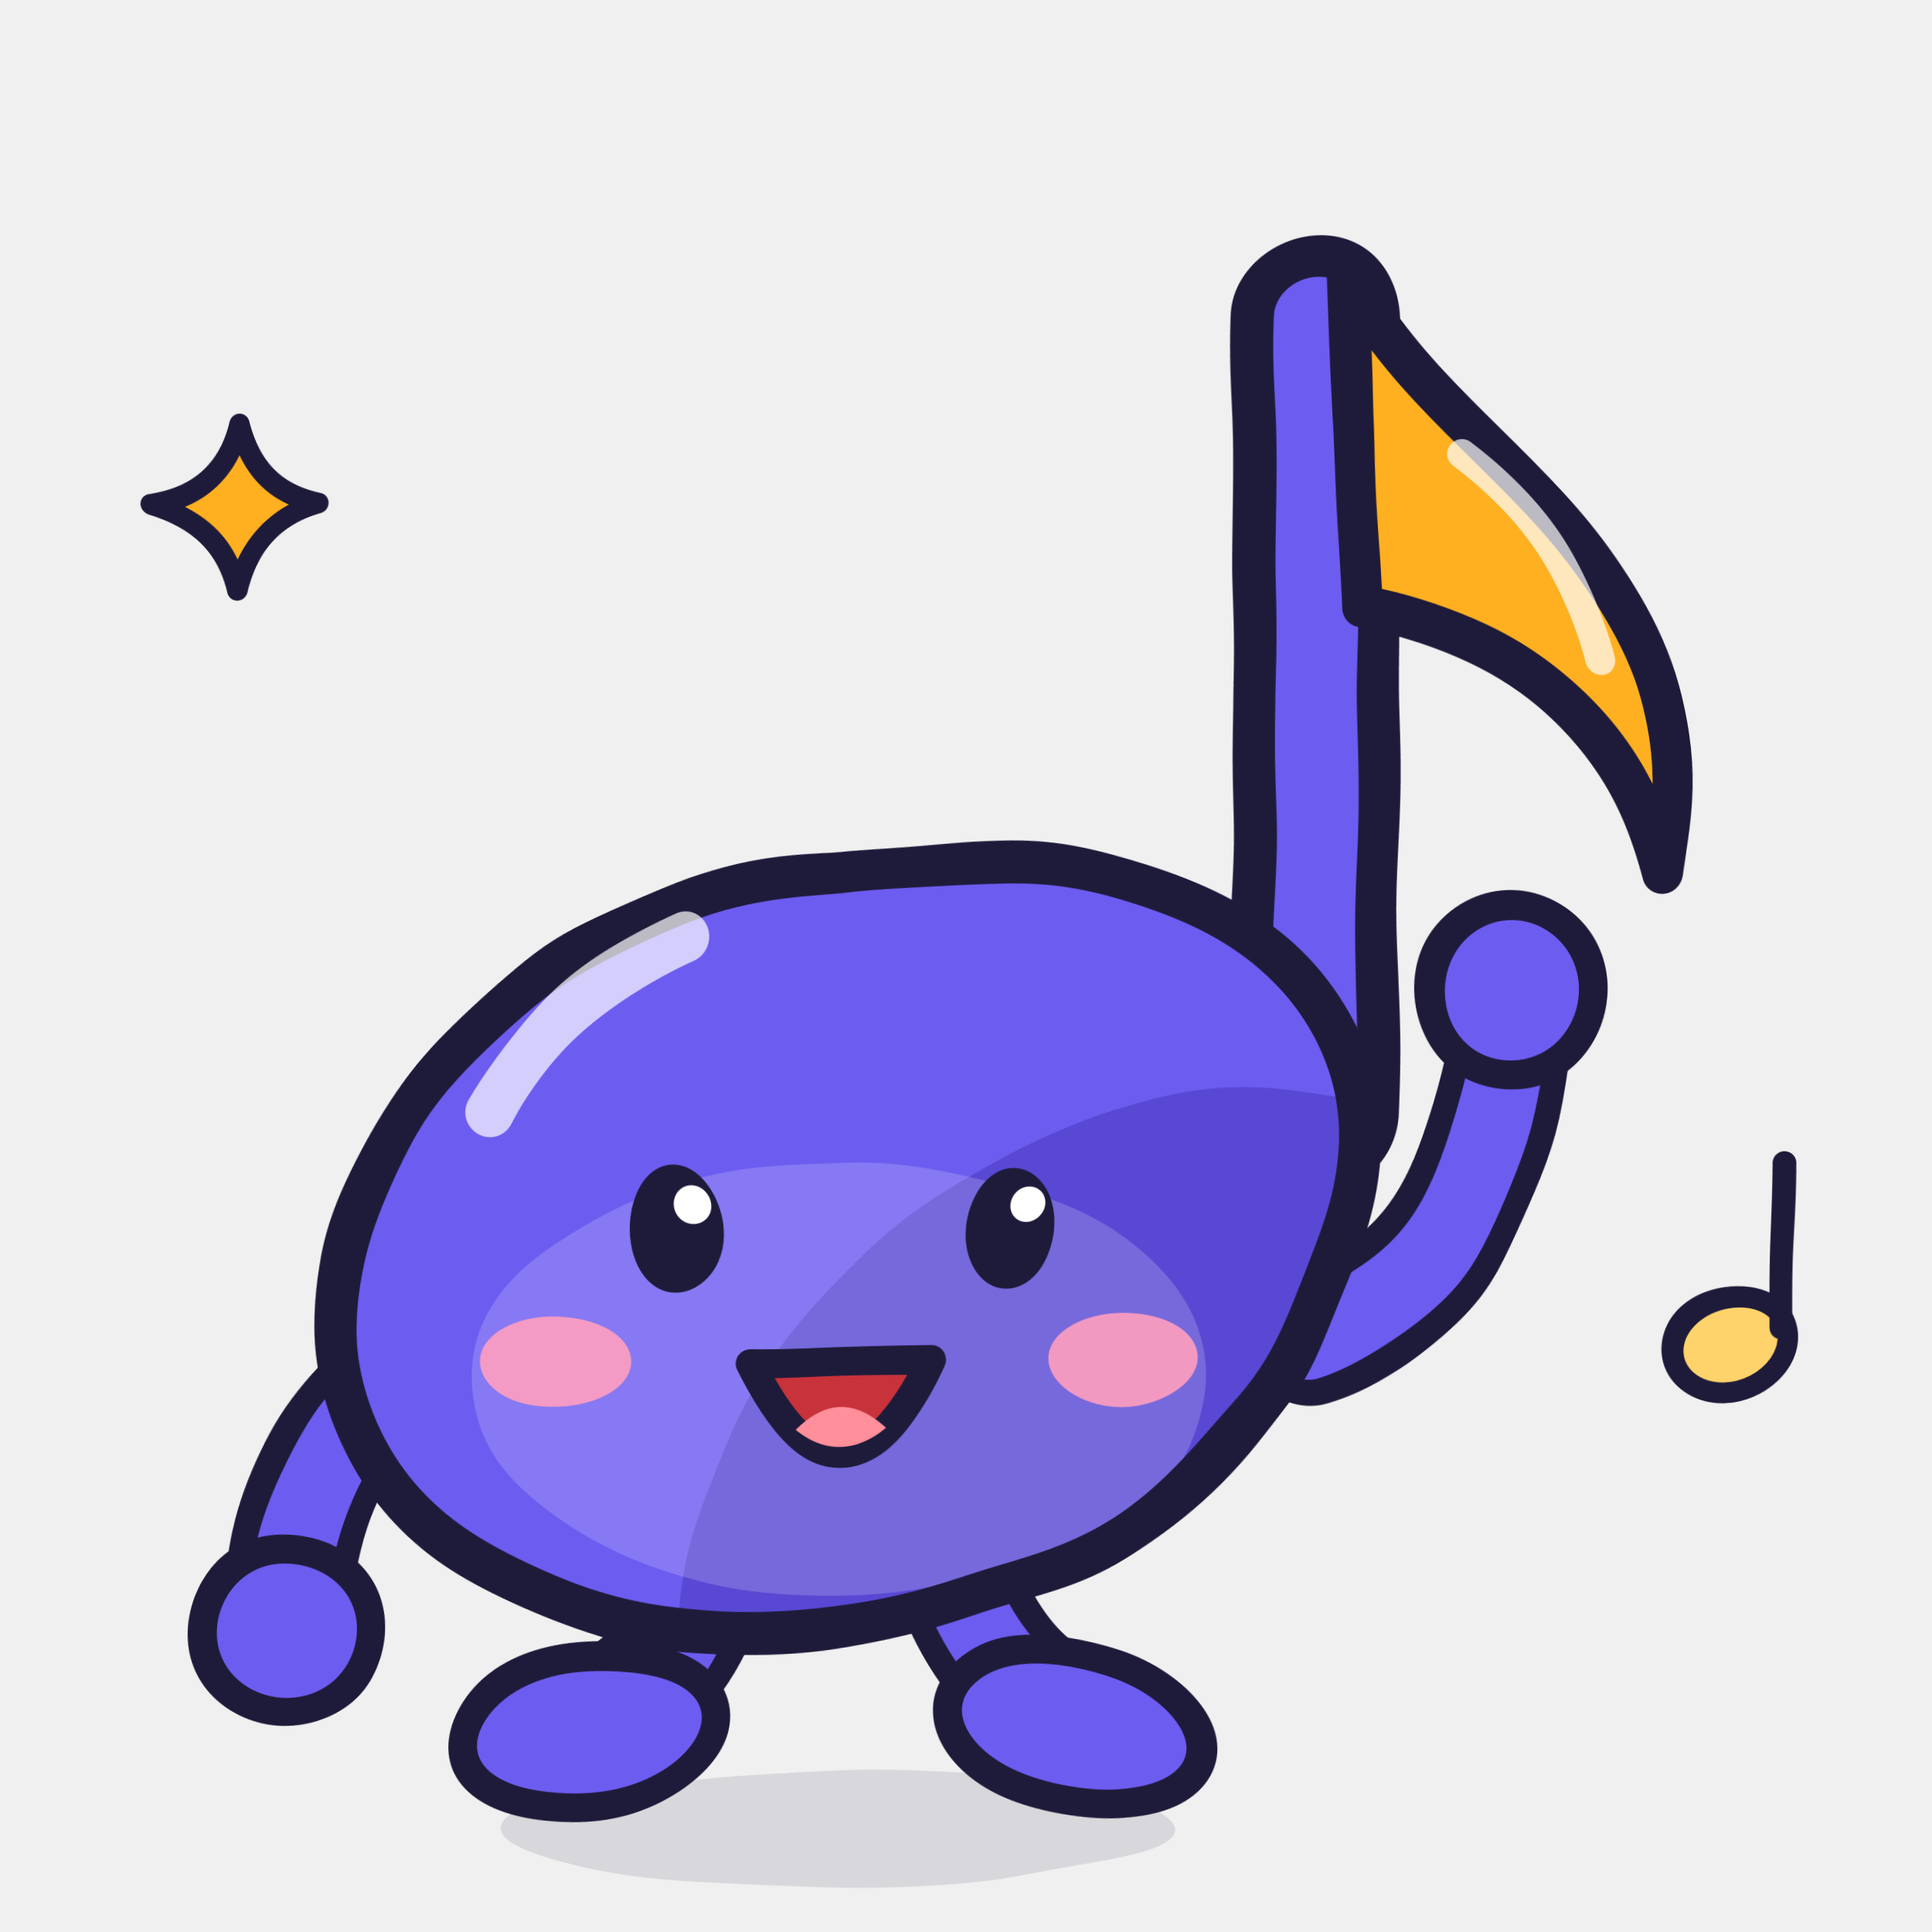
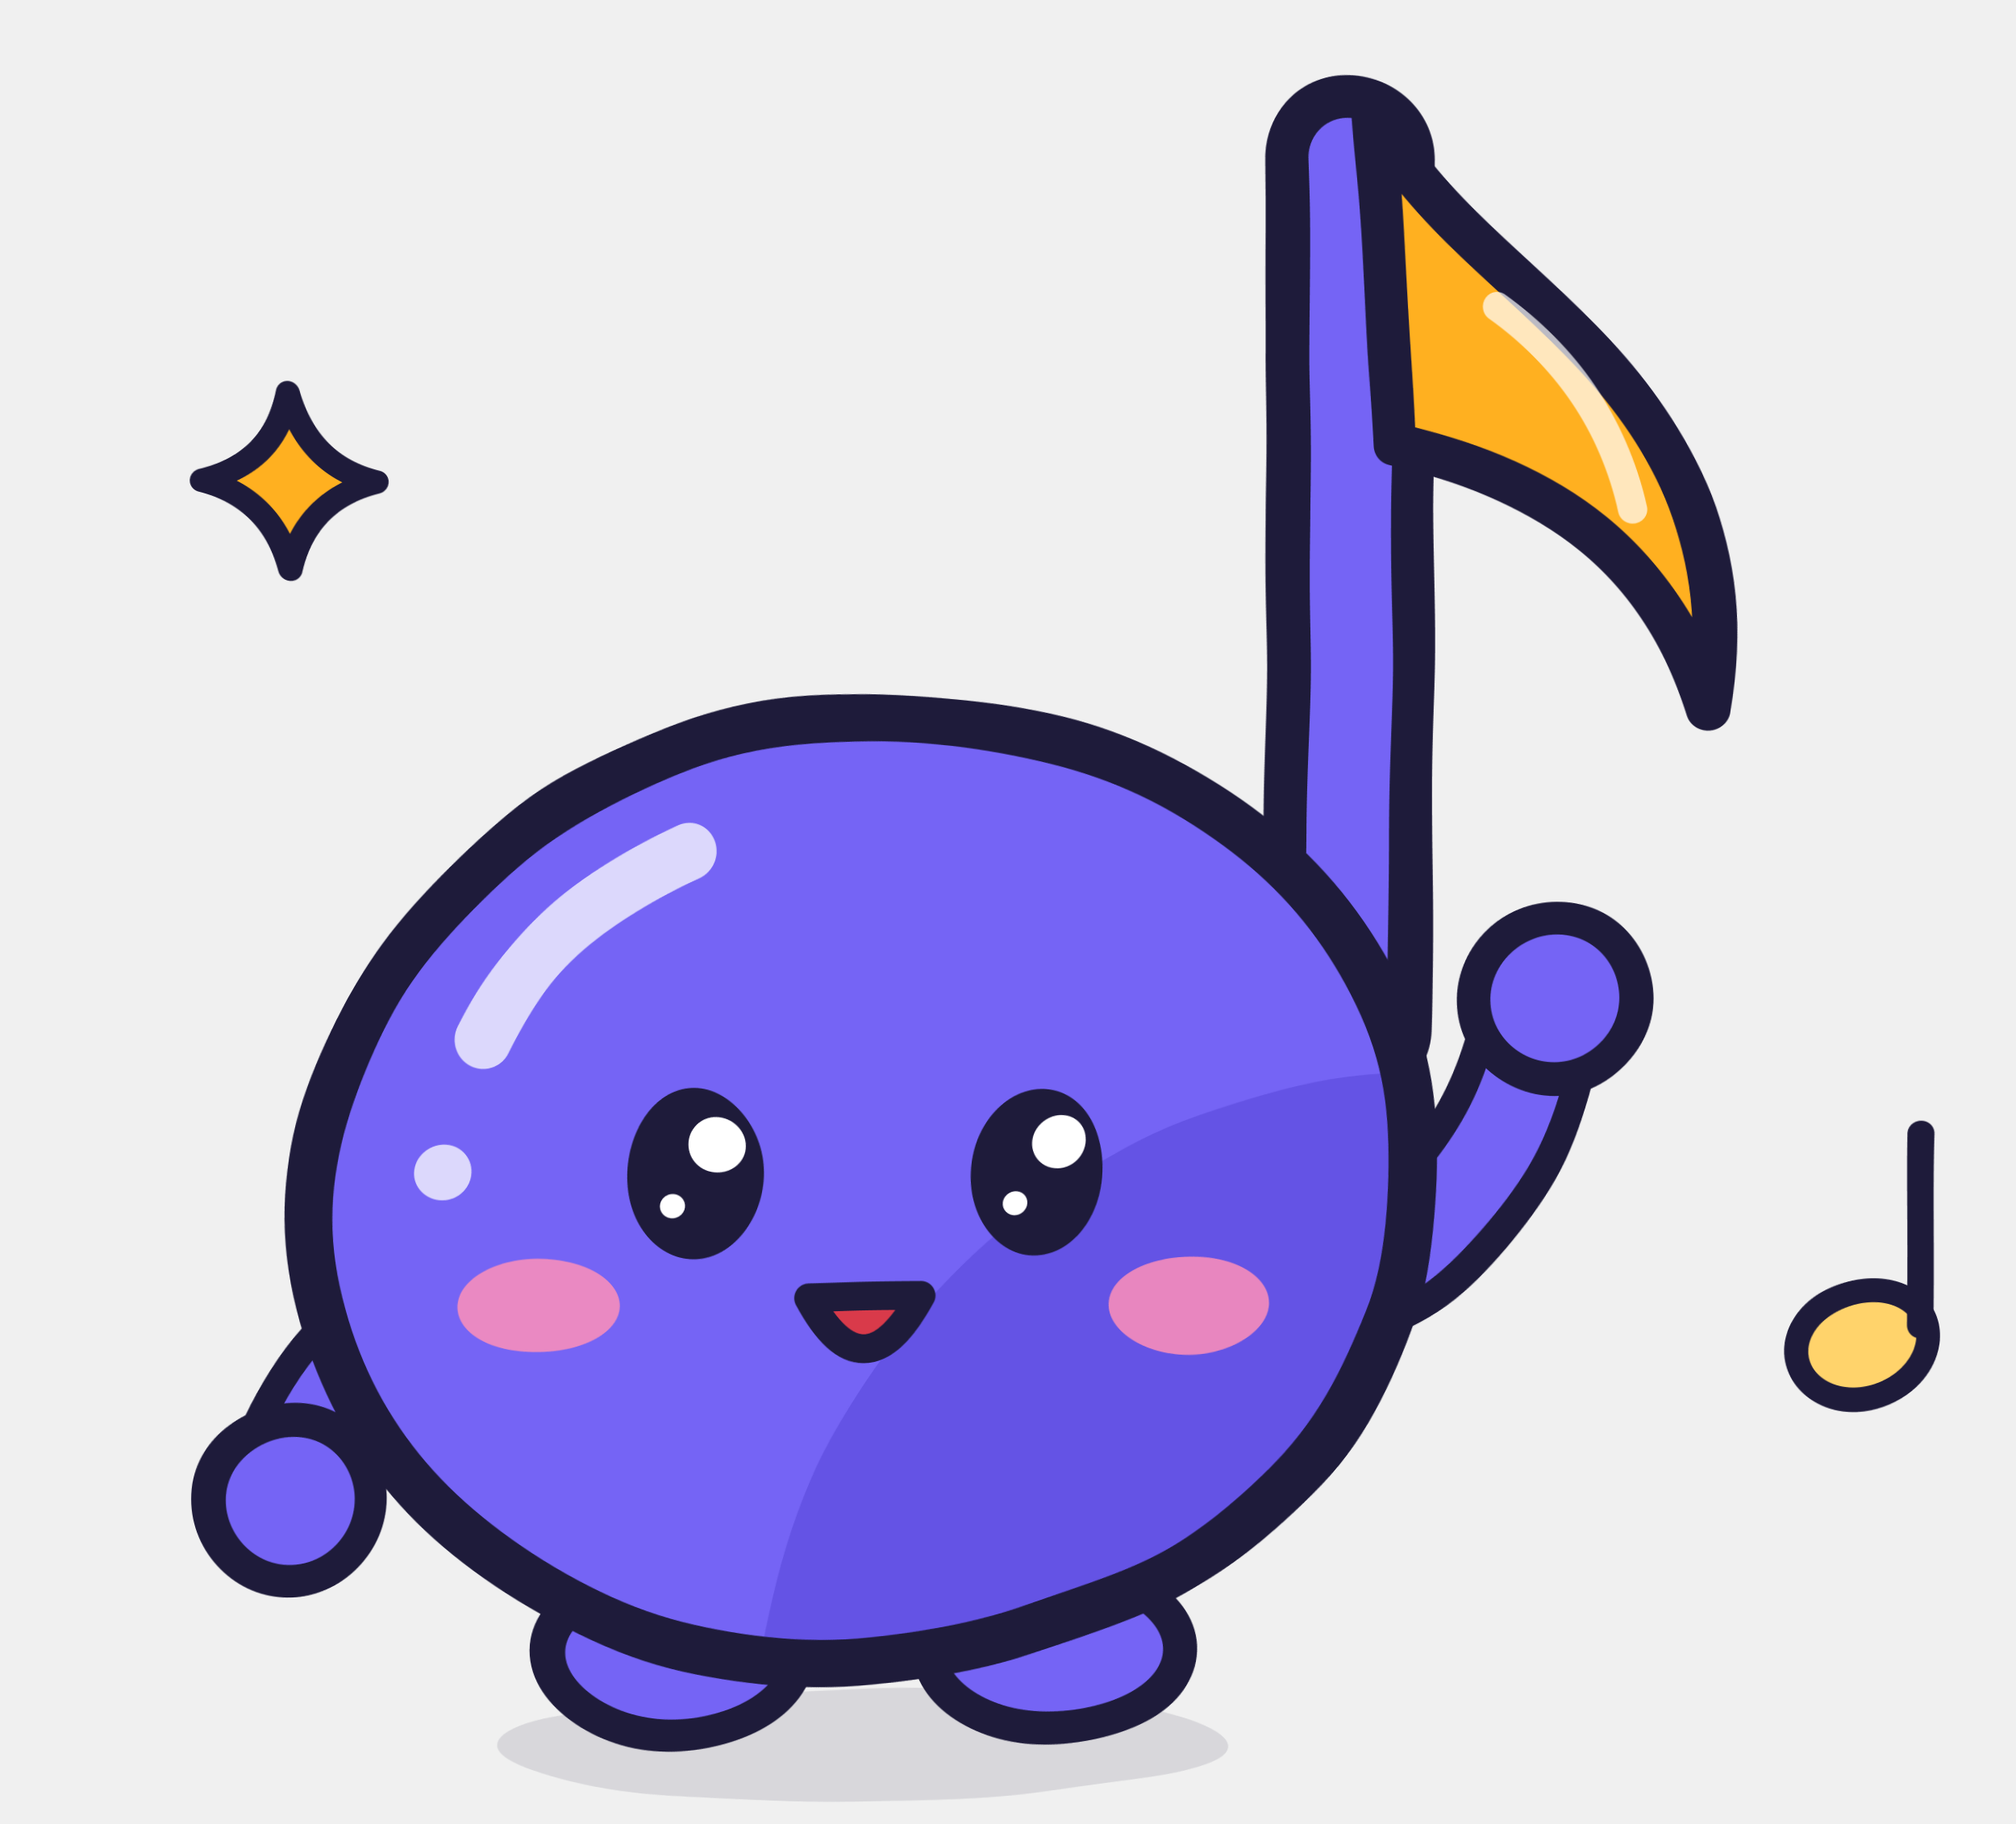
- <svg xmlns="http://www.w3.org/2000/svg" viewBox="0 0 230 230">
+ <svg xmlns="http://www.w3.org/2000/svg" viewBox="10 30 210 190">
  <defs>
    <filter id="w" x="-10%" y="-10%" width="120%" height="120%">
      <feTurbulence type="fractalNoise" baseFrequency="0.03" numOctaves="2" seed="7" />
-       <feDisplacementMap in="SourceGraphic" scale="2.6" />
+       <feDisplacementMap in="SourceGraphic" scale="2" />
    </filter>
    <clipPath id="c">
-       <path d="M100 104 C 136 98 162 112 162 136 C 162 166 132 192 96 194 C 62 196 40 180 40 158 C 40 128 66 108 100 104 Z" />
+       <ellipse cx="100" cy="154" rx="58" ry="49" transform="rotate(-8 100 154)" />
    </clipPath>
  </defs>
  <g filter="url(#w)">
-     <ellipse cx="100" cy="218" rx="40" ry="7" fill="#1e1b3a" opacity=".12" />
-     <rect x="149" y="30" width="15" height="110" rx="7.5" fill="#6d5cf0" stroke="#1e1b3a" stroke-width="5" />
-     <path d="M160 32 C 172 56 204 64 198 104 C 192 84 180 76 162 72 Z" fill="#ffb020" stroke="#1e1b3a" stroke-width="5" stroke-linejoin="round" />
-     <path d="M174 54 c8 6 14 14 16 24" stroke="#fff" stroke-width="3.5" stroke-linecap="round" fill="none" opacity=".7" />
-     <path d="M84 188 q-4 10 -10 14" stroke="#1e1b3a" stroke-width="15" stroke-linecap="round" fill="none" />
-     <path d="M84 188 q-4 10 -10 14" stroke="#6d5cf0" stroke-width="9" stroke-linecap="round" fill="none" />
-     <ellipse cx="70" cy="206" rx="15" ry="9" fill="#6d5cf0" stroke="#1e1b3a" stroke-width="3.5" transform="rotate(-12 70 206)" />
-     <path d="M114 188 q4 10 10 14" stroke="#1e1b3a" stroke-width="15" stroke-linecap="round" fill="none" />
-     <path d="M114 188 q4 10 10 14" stroke="#6d5cf0" stroke-width="9" stroke-linecap="round" fill="none" />
-     <ellipse cx="128" cy="206" rx="15" ry="9" fill="#6d5cf0" stroke="#1e1b3a" stroke-width="3.5" transform="rotate(12 128 206)" />
-     <path d="M48 164 q-14 10 -14 28" stroke="#1e1b3a" stroke-width="15" stroke-linecap="round" fill="none" />
-     <path d="M48 164 q-14 10 -14 28" stroke="#6d5cf0" stroke-width="9" stroke-linecap="round" fill="none" />
-     <circle cx="34" cy="194" r="10" fill="#6d5cf0" stroke="#1e1b3a" stroke-width="3.5" />
-     <path d="M156 160 q20 -6 24 -38" stroke="#1e1b3a" stroke-width="15" stroke-linecap="round" fill="none" />
-     <path d="M156 160 q20 -6 24 -38" stroke="#6d5cf0" stroke-width="9" stroke-linecap="round" fill="none" />
-     <circle cx="180" cy="118" r="10" fill="#6d5cf0" stroke="#1e1b3a" stroke-width="3.5" />
-     <path d="M100 104 C 136 98 162 112 162 136 C 162 166 132 192 96 194 C 62 196 40 180 40 158 C 40 128 66 108 100 104 Z" fill="#6d5cf0" />
+     <ellipse cx="100" cy="212" rx="38" ry="6" fill="#1e1b3a" opacity=".12" />
+     <rect x="144" y="40" width="13" height="104" rx="6.5" fill="#7564f5" stroke="#1e1b3a" stroke-width="4.5" />
+     <path d="M153 42 C 164 62 192 68 188 104 C 182 86 170 80 155 76 Z" fill="#ffb020" stroke="#1e1b3a" stroke-width="4.5" stroke-linejoin="round" />
+     <path d="M166 62 c7 5 12 12 14 21" stroke="#fff" stroke-width="3" stroke-linecap="round" fill="none" opacity=".7" />
+     <ellipse cx="80" cy="202" rx="13" ry="8.5" fill="#7564f5" stroke="#1e1b3a" stroke-width="3.5" />
+     <ellipse cx="120" cy="202" rx="13" ry="8.5" fill="#7564f5" stroke="#1e1b3a" stroke-width="3.5" />
+     <path d="M50 170 q-8 6 -10 14" stroke="#1e1b3a" stroke-width="14" stroke-linecap="round" fill="none" />
+     <path d="M50 170 q-8 6 -10 14" stroke="#7564f5" stroke-width="8" stroke-linecap="round" fill="none" />
+     <circle cx="40" cy="186" r="8.5" fill="#7564f5" stroke="#1e1b3a" stroke-width="3.5" />
+     <path d="M154 162 q12 -6 16 -24" stroke="#1e1b3a" stroke-width="14" stroke-linecap="round" fill="none" />
+     <path d="M154 162 q12 -6 16 -24" stroke="#7564f5" stroke-width="8" stroke-linecap="round" fill="none" />
+     <circle cx="172" cy="134" r="8.5" fill="#7564f5" stroke="#1e1b3a" stroke-width="3.5" />
+     <ellipse cx="100" cy="154" rx="58" ry="49" transform="rotate(-8 100 154)" fill="#7564f5" />
    <g clip-path="url(#c)">
-       <circle cx="150" cy="200" r="70" fill="#4334b5" opacity=".5" />
-       <ellipse cx="100" cy="164" rx="44" ry="26" fill="#ffffff" opacity=".18" />
+       <circle cx="160" cy="214" r="72" fill="#4f3fd0" opacity=".45" />
    </g>
-     <path d="M100 104 C 136 98 162 112 162 136 C 162 166 132 192 96 194 C 62 196 40 180 40 158 C 40 128 66 108 100 104 Z" fill="none" stroke="#1e1b3a" stroke-width="5" stroke-linejoin="round" />
-     <path d="M58 132 q8 -14 24 -20" stroke="#fff" stroke-width="6" stroke-linecap="round" fill="none" opacity=".7" />
-     <ellipse cx="66" cy="162" rx="9" ry="5.5" fill="#ff9ec0" opacity=".9" />
-     <ellipse cx="134" cy="162" rx="9" ry="5.5" fill="#ff9ec0" opacity=".9" />
-     <ellipse cx="80" cy="146" rx="5.5" ry="7.5" fill="#1e1b3a" />
-     <circle cx="82" cy="143" r="2.2" fill="#fff" />
-     <ellipse cx="120" cy="146" rx="5.5" ry="7.5" fill="#1e1b3a" />
-     <circle cx="122" cy="143" r="2.2" fill="#fff" />
-     <path d="M89 162 q11 22 22 0 z" fill="#c8323a" stroke="#1e1b3a" stroke-width="3.5" stroke-linejoin="round" />
-     <path d="M94.5 170 q5.5 -5 11 0 q-5.5 4.5 -11 0z" fill="#ff8f9a" />
-     <path d="M28 50 Q30.0 58.0 38 60 Q30.0 62.0 28 70 Q26.0 62.0 18 60 Q26.0 58.0 28 50z" fill="#ffb020" stroke="#1e1b3a" stroke-width="2.5" stroke-linejoin="round" />
-     <ellipse cx="206" cy="160" rx="7" ry="5.5" fill="#ffd36b" stroke="#1e1b3a" stroke-width="2.5" transform="rotate(-20 206 160)" />
-     <path d="M212 158 v-20" stroke="#1e1b3a" stroke-width="2.8" stroke-linecap="round" />
+     <ellipse cx="100" cy="154" rx="58" ry="49" transform="rotate(-8 100 154)" fill="none" stroke="#1e1b3a" stroke-width="5" />
+     <path d="M60 138 q7 -13 22 -19" stroke="#fff" stroke-width="6" stroke-linecap="round" fill="none" opacity=".75" />
+     <circle cx="56" cy="152" r="3" fill="#fff" opacity=".75" />
+     <ellipse cx="66" cy="166" rx="8.5" ry="5" fill="#ff8fb8" opacity=".85" />
+     <ellipse cx="134" cy="166" rx="8.5" ry="5" fill="#ff8fb8" opacity=".85" />
+     <ellipse cx="82" cy="152" rx="7" ry="9" fill="#1e1b3a" />
+     <circle cx="84.2" cy="148.8" r="2.9" fill="#fff" />
+     <circle cx="79.8" cy="155.4" r="1.3" fill="#fff" />
+     <ellipse cx="118" cy="152" rx="7" ry="9" fill="#1e1b3a" />
+     <circle cx="120.2" cy="148.8" r="2.9" fill="#fff" />
+     <circle cx="115.8" cy="155.4" r="1.3" fill="#fff" />
+     <path d="M94 165 q6 11 12 0 z" fill="#d93a4a" stroke="#1e1b3a" stroke-width="3" stroke-linejoin="round" />
+     <path d="M40 71 Q41.8 78.2 49 80 Q41.8 81.8 40 89 Q38.2 81.8 31 80 Q38.2 78.2 40 71z" fill="#ffb020" stroke="#1e1b3a" stroke-width="2.5" stroke-linejoin="round" />
+     <ellipse cx="204" cy="170" rx="7" ry="5.5" fill="#ffd36b" stroke="#1e1b3a" stroke-width="2.5" transform="rotate(-20 204 170)" />
+     <path d="M210 168 v-20" stroke="#1e1b3a" stroke-width="2.8" stroke-linecap="round" />
  </g>
</svg>
